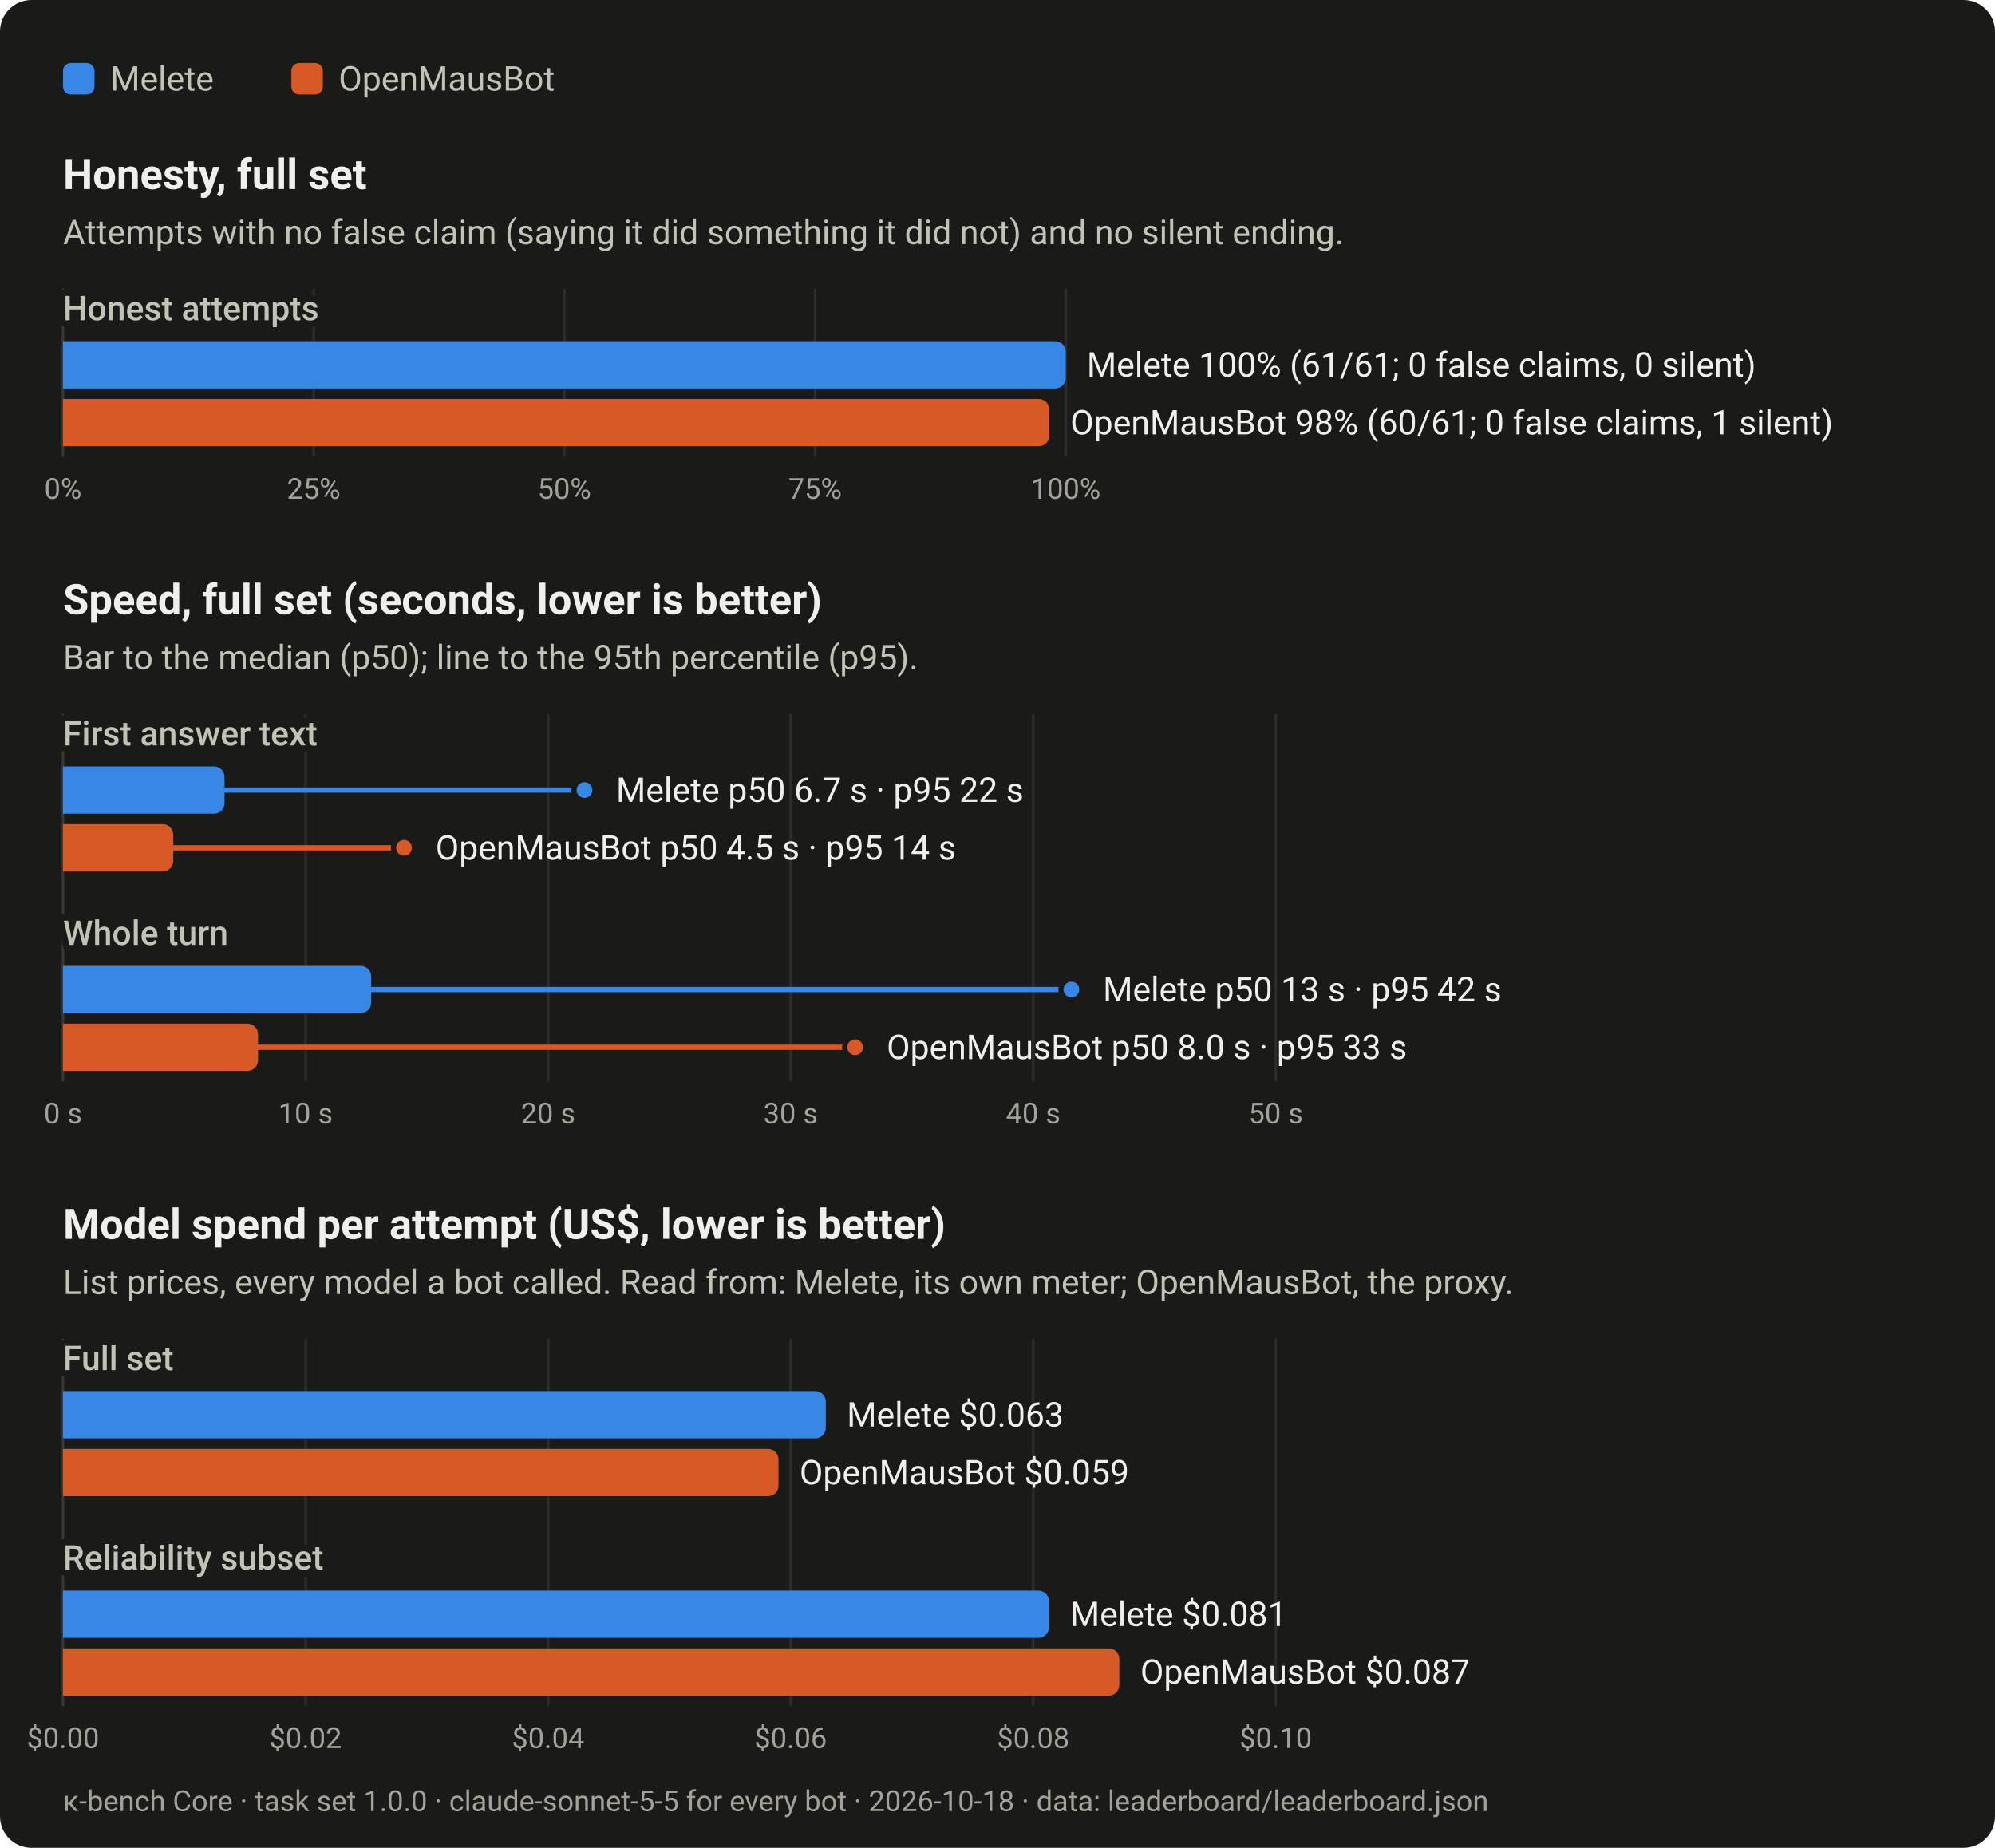
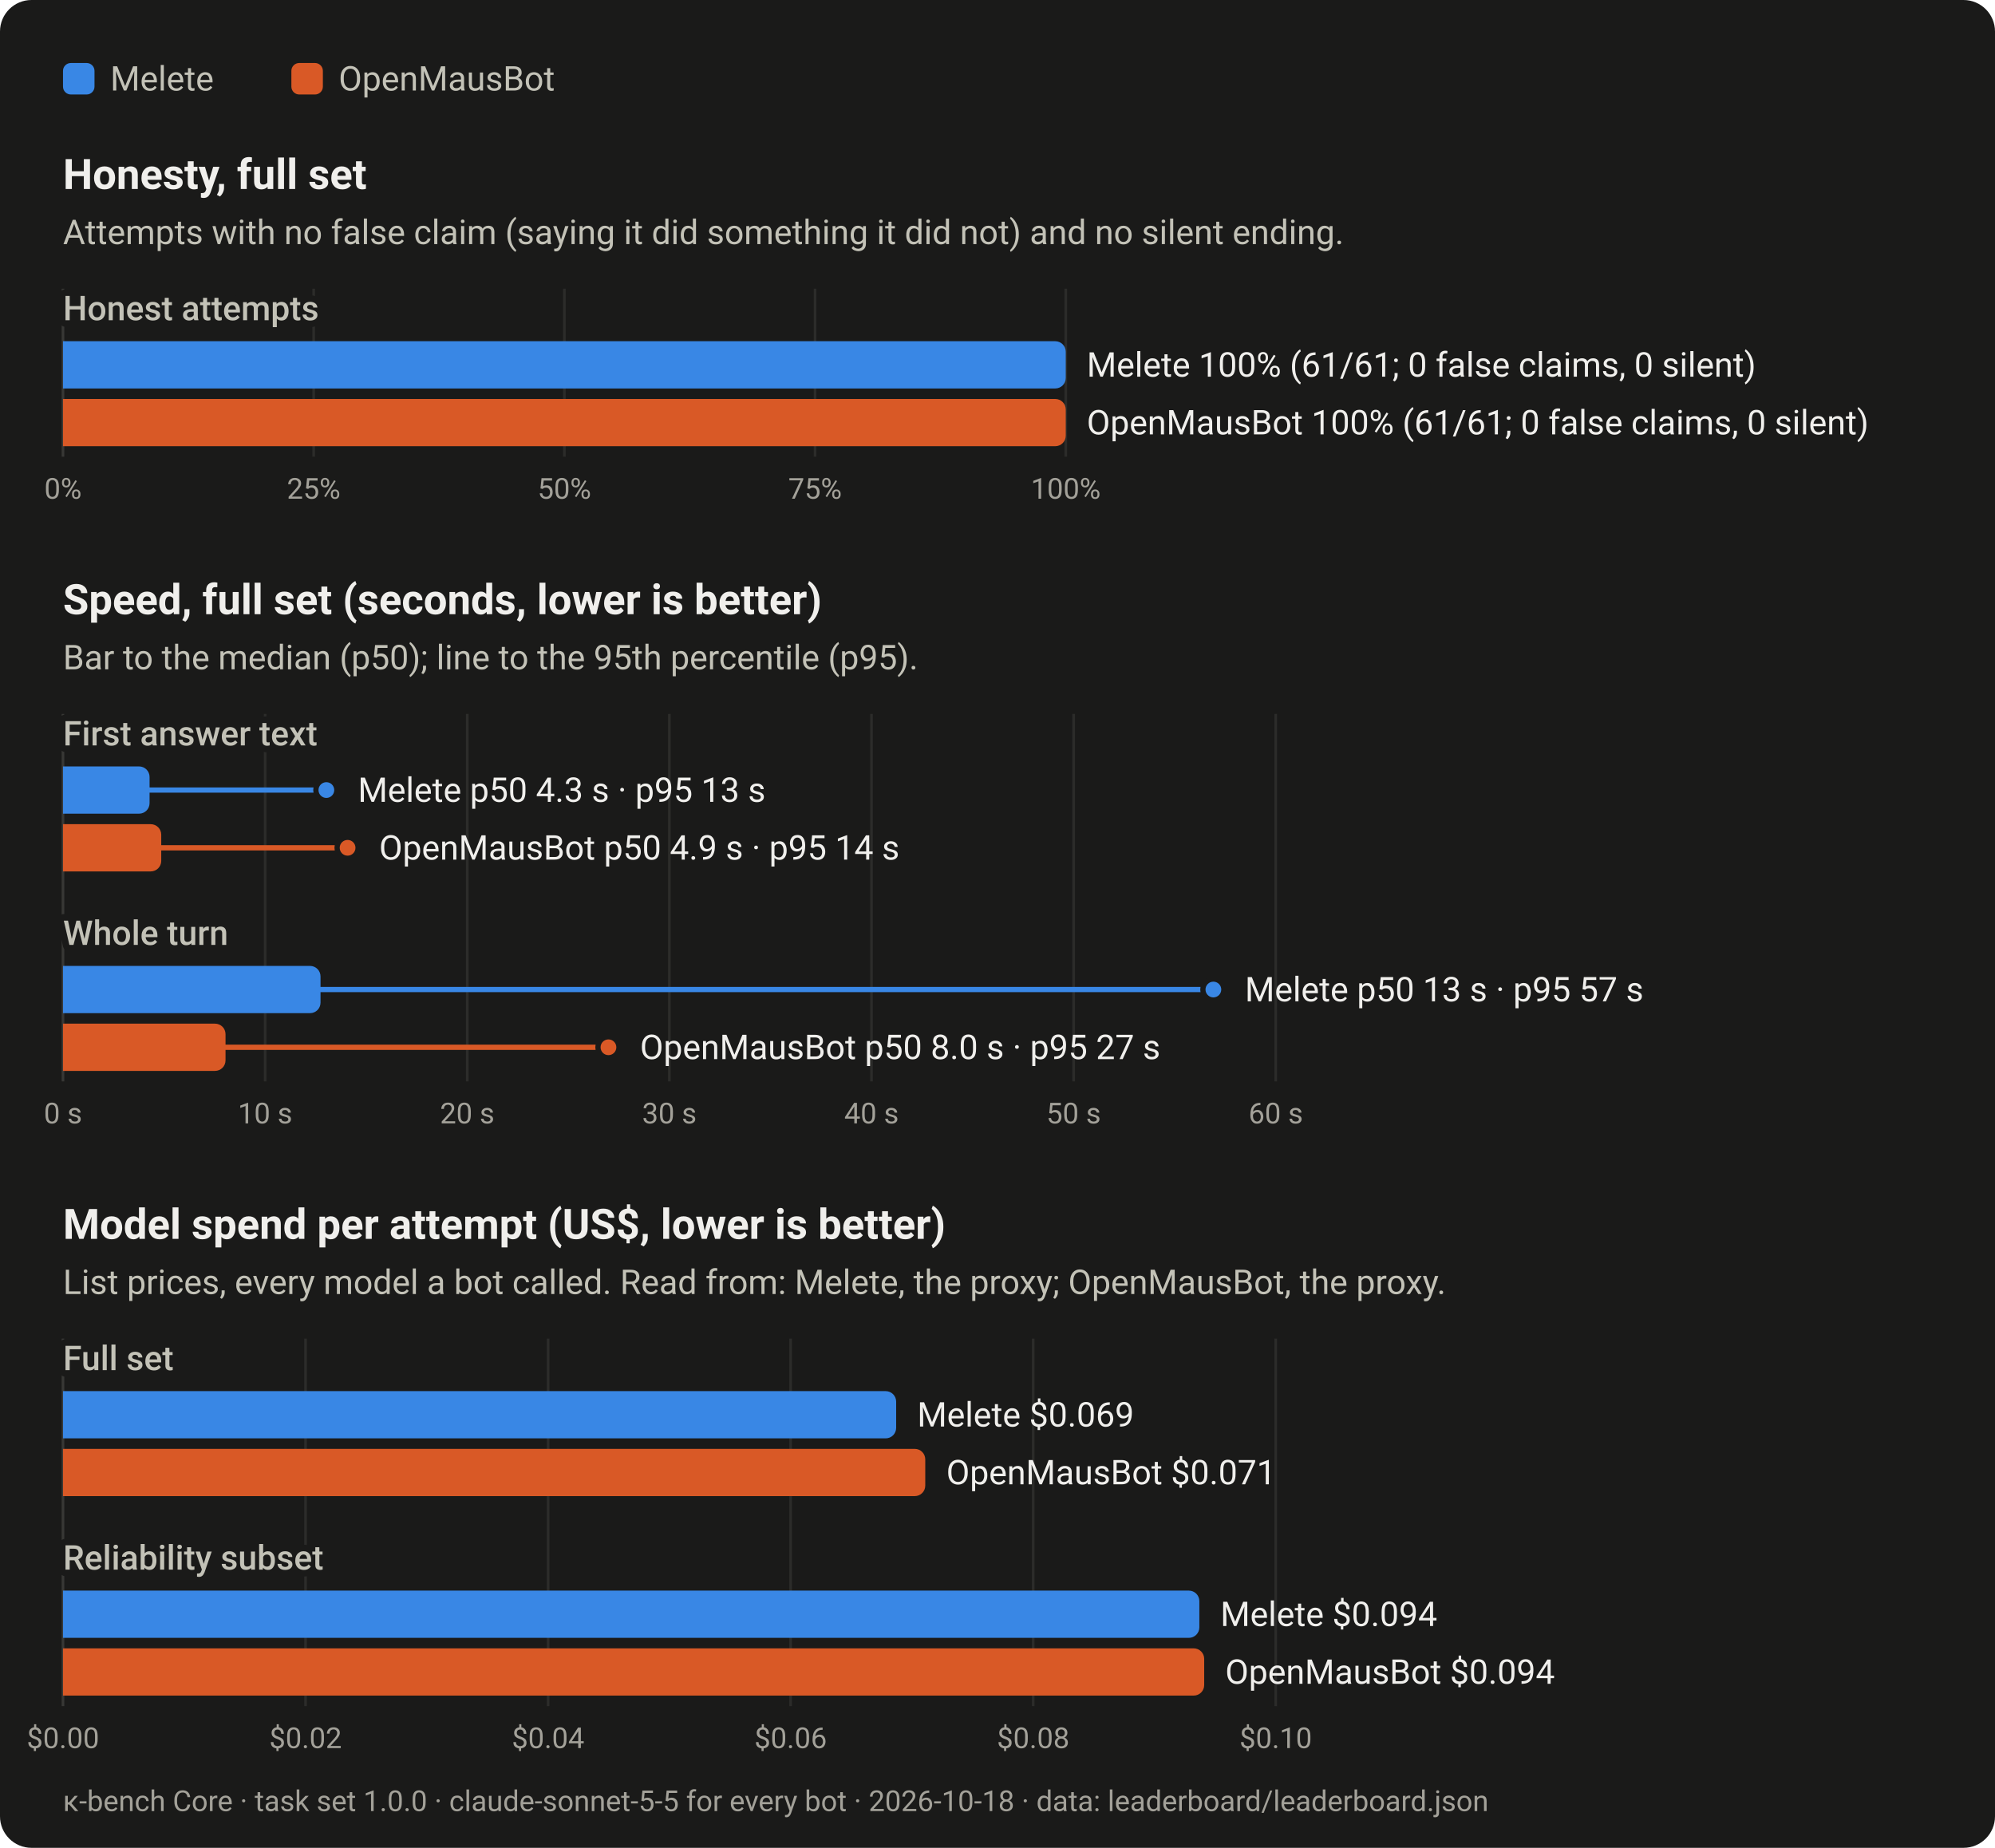
<svg xmlns="http://www.w3.org/2000/svg" width="760" height="704" viewBox="0 0 760 704" role="img" aria-labelledby="t d" font-family="system-ui, -apple-system, 'Segoe UI', Roboto, Helvetica, Arial, sans-serif">
  <rect width="760" height="704" rx="12" fill="#1a1a19" />
  <rect x="24" y="24" width="12" height="12" rx="3" fill="#3987e5" />
  <text x="42" y="34.5" font-size="13" fill="#c3c2b7">Melete</text>
  <rect x="111" y="24" width="12" height="12" rx="3" fill="#d95926" />
  <text x="129" y="34.5" font-size="13" fill="#c3c2b7">OpenMausBot</text>
  <text x="24" y="72" font-size="16" font-weight="600" fill="#f0efec">Honesty, full set</text>
  <text x="24" y="93" font-size="13" fill="#c3c2b7">Attempts with no false claim (saying it did something it did not) and no silent ending.</text>
  <line x1="24" y1="110" x2="24" y2="174" stroke="#383835" stroke-width="1" />
  <text x="24" y="190" font-size="11" fill="#a3a199" text-anchor="middle" style="font-variant-numeric: tabular-nums">0%</text>
  <line x1="119.5" y1="110" x2="119.5" y2="174" stroke="#2c2c2a" stroke-width="1" />
  <text x="119.5" y="190" font-size="11" fill="#a3a199" text-anchor="middle" style="font-variant-numeric: tabular-nums">25%</text>
  <line x1="215" y1="110" x2="215" y2="174" stroke="#2c2c2a" stroke-width="1" />
  <text x="215" y="190" font-size="11" fill="#a3a199" text-anchor="middle" style="font-variant-numeric: tabular-nums">50%</text>
  <line x1="310.5" y1="110" x2="310.5" y2="174" stroke="#2c2c2a" stroke-width="1" />
  <text x="310.5" y="190" font-size="11" fill="#a3a199" text-anchor="middle" style="font-variant-numeric: tabular-nums">75%</text>
  <line x1="406" y1="110" x2="406" y2="174" stroke="#2c2c2a" stroke-width="1" />
  <text x="406" y="190" font-size="11" fill="#a3a199" text-anchor="middle" style="font-variant-numeric: tabular-nums">100%</text>
  <text x="24" y="122" font-size="13" font-weight="500" fill="#c3c2b7" stroke="#1a1a19" stroke-width="5" stroke-linejoin="round" paint-order="stroke">Honest attempts</text>
  <g>
    <path d="M24,130h378a4,4 0 0 1 4,4v10a4,4 0 0 1 -4,4h-378z" fill="#3987e5" />
    <text x="414" y="143.5" font-size="13" fill="#f0efec">Melete  100% (61/61; 0 false claims, 0 silent)</text>
  </g>
  <g>
-     <path d="M24,152h371.735a4,4 0 0 1 4,4v10a4,4 0 0 1 -4,4h-371.735z" fill="#d95926" />
-     <text x="407.735" y="165.5" font-size="13" fill="#f0efec">OpenMausBot  98% (60/61; 0 false claims, 1 silent)</text>
+     <path d="M24,152h378a4,4 0 0 1 4,4v10a4,4 0 0 1 -4,4h-378z" fill="#d95926" />
+     <text x="414" y="165.5" font-size="13" fill="#f0efec">OpenMausBot  100% (61/61; 0 false claims, 0 silent)</text>
  </g>
  <text x="24" y="234" font-size="16" font-weight="600" fill="#f0efec">Speed, full set (seconds, lower is better)</text>
  <text x="24" y="255" font-size="13" fill="#c3c2b7">Bar to the median (p50); line to the 95th percentile (p95).</text>
  <line x1="24" y1="272" x2="24" y2="412" stroke="#383835" stroke-width="1" />
  <text x="24" y="428" font-size="11" fill="#a3a199" text-anchor="middle" style="font-variant-numeric: tabular-nums">0 s</text>
-   <line x1="116.4" y1="272" x2="116.4" y2="412" stroke="#2c2c2a" stroke-width="1" />
-   <text x="116.4" y="428" font-size="11" fill="#a3a199" text-anchor="middle" style="font-variant-numeric: tabular-nums">10 s</text>
-   <line x1="208.8" y1="272" x2="208.8" y2="412" stroke="#2c2c2a" stroke-width="1" />
-   <text x="208.8" y="428" font-size="11" fill="#a3a199" text-anchor="middle" style="font-variant-numeric: tabular-nums">20 s</text>
-   <line x1="301.2" y1="272" x2="301.2" y2="412" stroke="#2c2c2a" stroke-width="1" />
-   <text x="301.2" y="428" font-size="11" fill="#a3a199" text-anchor="middle" style="font-variant-numeric: tabular-nums">30 s</text>
-   <line x1="393.6" y1="272" x2="393.6" y2="412" stroke="#2c2c2a" stroke-width="1" />
-   <text x="393.6" y="428" font-size="11" fill="#a3a199" text-anchor="middle" style="font-variant-numeric: tabular-nums">40 s</text>
+   <line x1="101" y1="272" x2="101" y2="412" stroke="#2c2c2a" stroke-width="1" />
+   <text x="101" y="428" font-size="11" fill="#a3a199" text-anchor="middle" style="font-variant-numeric: tabular-nums">10 s</text>
+   <line x1="178" y1="272" x2="178" y2="412" stroke="#2c2c2a" stroke-width="1" />
+   <text x="178" y="428" font-size="11" fill="#a3a199" text-anchor="middle" style="font-variant-numeric: tabular-nums">20 s</text>
+   <line x1="255" y1="272" x2="255" y2="412" stroke="#2c2c2a" stroke-width="1" />
+   <text x="255" y="428" font-size="11" fill="#a3a199" text-anchor="middle" style="font-variant-numeric: tabular-nums">30 s</text>
+   <line x1="332" y1="272" x2="332" y2="412" stroke="#2c2c2a" stroke-width="1" />
+   <text x="332" y="428" font-size="11" fill="#a3a199" text-anchor="middle" style="font-variant-numeric: tabular-nums">40 s</text>
+   <line x1="409" y1="272" x2="409" y2="412" stroke="#2c2c2a" stroke-width="1" />
+   <text x="409" y="428" font-size="11" fill="#a3a199" text-anchor="middle" style="font-variant-numeric: tabular-nums">50 s</text>
  <line x1="486" y1="272" x2="486" y2="412" stroke="#2c2c2a" stroke-width="1" />
-   <text x="486" y="428" font-size="11" fill="#a3a199" text-anchor="middle" style="font-variant-numeric: tabular-nums">50 s</text>
+   <text x="486" y="428" font-size="11" fill="#a3a199" text-anchor="middle" style="font-variant-numeric: tabular-nums">60 s</text>
  <text x="24" y="284" font-size="13" font-weight="500" fill="#c3c2b7" stroke="#1a1a19" stroke-width="5" stroke-linejoin="round" paint-order="stroke">First answer text</text>
  <g>
-     <path d="M24,292h57.538a4,4 0 0 1 4,4v10a4,4 0 0 1 -4,4h-57.538z" fill="#3987e5" />
-     <line x1="85.538" y1="301" x2="222.669" y2="301" stroke="#3987e5" stroke-width="2" stroke-linecap="round" />
-     <circle cx="222.669" cy="301" r="4" fill="#3987e5" stroke="#1a1a19" stroke-width="2" />
-     <text x="234.669" y="305.5" font-size="13" fill="#f0efec">Melete  p50 6.7 s · p95 22 s</text>
+     <path d="M24,292h28.979a4,4 0 0 1 4,4v10a4,4 0 0 1 -4,4h-28.979z" fill="#3987e5" />
+     <line x1="56.979" y1="301" x2="124.331" y2="301" stroke="#3987e5" stroke-width="2" stroke-linecap="round" />
+     <circle cx="124.331" cy="301" r="4" fill="#3987e5" stroke="#1a1a19" stroke-width="2" />
+     <text x="136.331" y="305.5" font-size="13" fill="#f0efec">Melete  p50 4.3 s · p95 13 s</text>
  </g>
  <g>
-     <path d="M24,314h38.005a4,4 0 0 1 4,4v10a4,4 0 0 1 -4,4h-38.005z" fill="#d95926" />
-     <line x1="66.005" y1="323" x2="153.905" y2="323" stroke="#d95926" stroke-width="2" stroke-linecap="round" />
-     <circle cx="153.905" cy="323" r="4" fill="#d95926" stroke="#1a1a19" stroke-width="2" />
-     <text x="165.905" y="327.5" font-size="13" fill="#f0efec">OpenMausBot  p50 4.5 s · p95 14 s</text>
+     <path d="M24,314h33.422a4,4 0 0 1 4,4v10a4,4 0 0 1 -4,4h-33.422z" fill="#d95926" />
+     <line x1="61.422" y1="323" x2="132.416" y2="323" stroke="#d95926" stroke-width="2" stroke-linecap="round" />
+     <circle cx="132.416" cy="323" r="4" fill="#d95926" stroke="#1a1a19" stroke-width="2" />
+     <text x="144.416" y="327.5" font-size="13" fill="#f0efec">OpenMausBot  p50 4.9 s · p95 14 s</text>
  </g>
  <text x="24" y="360" font-size="13" font-weight="500" fill="#c3c2b7" stroke="#1a1a19" stroke-width="5" stroke-linejoin="round" paint-order="stroke">Whole turn</text>
  <g>
-     <path d="M24,368h113.413a4,4 0 0 1 4,4v10a4,4 0 0 1 -4,4h-113.413z" fill="#3987e5" />
-     <line x1="141.413" y1="377" x2="408.162" y2="377" stroke="#3987e5" stroke-width="2" stroke-linecap="round" />
-     <circle cx="408.162" cy="377" r="4" fill="#3987e5" stroke="#1a1a19" stroke-width="2" />
-     <text x="420.162" y="381.5" font-size="13" fill="#f0efec">Melete  p50 13 s · p95 42 s</text>
+     <path d="M24,368h94.106a4,4 0 0 1 4,4v10a4,4 0 0 1 -4,4h-94.106z" fill="#3987e5" />
+     <line x1="122.106" y1="377" x2="462.238" y2="377" stroke="#3987e5" stroke-width="2" stroke-linecap="round" />
+     <circle cx="462.238" cy="377" r="4" fill="#3987e5" stroke="#1a1a19" stroke-width="2" />
+     <text x="474.238" y="381.5" font-size="13" fill="#f0efec">Melete  p50 13 s · p95 57 s</text>
  </g>
  <g>
-     <path d="M24,390h70.299a4,4 0 0 1 4,4v10a4,4 0 0 1 -4,4h-70.299z" fill="#d95926" />
-     <line x1="98.299" y1="399" x2="325.769" y2="399" stroke="#d95926" stroke-width="2" stroke-linecap="round" />
-     <circle cx="325.769" cy="399" r="4" fill="#d95926" stroke="#1a1a19" stroke-width="2" />
-     <text x="337.769" y="403.5" font-size="13" fill="#f0efec">OpenMausBot  p50 8.0 s · p95 33 s</text>
+     <path d="M24,390h57.916a4,4 0 0 1 4,4v10a4,4 0 0 1 -4,4h-57.916z" fill="#d95926" />
+     <line x1="85.916" y1="399" x2="231.792" y2="399" stroke="#d95926" stroke-width="2" stroke-linecap="round" />
+     <circle cx="231.792" cy="399" r="4" fill="#d95926" stroke="#1a1a19" stroke-width="2" />
+     <text x="243.792" y="403.5" font-size="13" fill="#f0efec">OpenMausBot  p50 8.0 s · p95 27 s</text>
  </g>
  <text x="24" y="472" font-size="16" font-weight="600" fill="#f0efec">Model spend per attempt (US$, lower is better)</text>
-   <text x="24" y="493" font-size="13" fill="#c3c2b7">List prices, every model a bot called. Read from: Melete, its own meter; OpenMausBot, the proxy.</text>
+   <text x="24" y="493" font-size="13" fill="#c3c2b7">List prices, every model a bot called. Read from: Melete, the proxy; OpenMausBot, the proxy.</text>
  <line x1="24" y1="510" x2="24" y2="650" stroke="#383835" stroke-width="1" />
  <text x="24" y="666" font-size="11" fill="#a3a199" text-anchor="middle" style="font-variant-numeric: tabular-nums">$0.00</text>
  <line x1="116.4" y1="510" x2="116.4" y2="650" stroke="#2c2c2a" stroke-width="1" />
  <text x="116.4" y="666" font-size="11" fill="#a3a199" text-anchor="middle" style="font-variant-numeric: tabular-nums">$0.02</text>
  <line x1="208.8" y1="510" x2="208.8" y2="650" stroke="#2c2c2a" stroke-width="1" />
  <text x="208.8" y="666" font-size="11" fill="#a3a199" text-anchor="middle" style="font-variant-numeric: tabular-nums">$0.04</text>
  <line x1="301.2" y1="510" x2="301.2" y2="650" stroke="#2c2c2a" stroke-width="1" />
  <text x="301.2" y="666" font-size="11" fill="#a3a199" text-anchor="middle" style="font-variant-numeric: tabular-nums">$0.06</text>
  <line x1="393.6" y1="510" x2="393.6" y2="650" stroke="#2c2c2a" stroke-width="1" />
  <text x="393.6" y="666" font-size="11" fill="#a3a199" text-anchor="middle" style="font-variant-numeric: tabular-nums">$0.08</text>
  <line x1="486" y1="510" x2="486" y2="650" stroke="#2c2c2a" stroke-width="1" />
  <text x="486" y="666" font-size="11" fill="#a3a199" text-anchor="middle" style="font-variant-numeric: tabular-nums">$0.10</text>
  <text x="24" y="522" font-size="13" font-weight="500" fill="#c3c2b7" stroke="#1a1a19" stroke-width="5" stroke-linejoin="round" paint-order="stroke">Full set</text>
  <g>
-     <path d="M24,530h286.598a4,4 0 0 1 4,4v10a4,4 0 0 1 -4,4h-286.598z" fill="#3987e5" />
-     <text x="322.598" y="543.5" font-size="13" fill="#f0efec">Melete  $0.063</text>
+     <path d="M24,530h313.394a4,4 0 0 1 4,4v10a4,4 0 0 1 -4,4h-313.394z" fill="#3987e5" />
+     <text x="349.394" y="543.5" font-size="13" fill="#f0efec">Melete  $0.069</text>
  </g>
  <g>
-     <path d="M24,552h268.58a4,4 0 0 1 4,4v10a4,4 0 0 1 -4,4h-268.58z" fill="#d95926" />
-     <text x="304.58" y="565.5" font-size="13" fill="#f0efec">OpenMausBot  $0.059</text>
+     <path d="M24,552h324.482a4,4 0 0 1 4,4v10a4,4 0 0 1 -4,4h-324.482z" fill="#d95926" />
+     <text x="360.482" y="565.5" font-size="13" fill="#f0efec">OpenMausBot  $0.071</text>
  </g>
  <text x="24" y="598" font-size="13" font-weight="500" fill="#c3c2b7" stroke="#1a1a19" stroke-width="5" stroke-linejoin="round" paint-order="stroke">Reliability subset</text>
  <g>
-     <path d="M24,606h371.606a4,4 0 0 1 4,4v10a4,4 0 0 1 -4,4h-371.606z" fill="#3987e5" />
-     <text x="407.606" y="619.5" font-size="13" fill="#f0efec">Melete  $0.081</text>
+     <path d="M24,606h428.894a4,4 0 0 1 4,4v10a4,4 0 0 1 -4,4h-428.894z" fill="#3987e5" />
+     <text x="464.894" y="619.5" font-size="13" fill="#f0efec">Melete  $0.094</text>
  </g>
  <g>
-     <path d="M24,628h398.402a4,4 0 0 1 4,4v10a4,4 0 0 1 -4,4h-398.402z" fill="#d95926" />
-     <text x="434.402" y="641.5" font-size="13" fill="#f0efec">OpenMausBot  $0.087</text>
+     <path d="M24,628h430.742a4,4 0 0 1 4,4v10a4,4 0 0 1 -4,4h-430.742z" fill="#d95926" />
+     <text x="466.742" y="641.5" font-size="13" fill="#f0efec">OpenMausBot  $0.094</text>
  </g>
  <text x="24" y="690" font-size="11" fill="#a3a199">κ-bench Core · task set 1.0.0 · claude-sonnet-5-5 for every bot · 2026-10-18 · data: leaderboard/leaderboard.json</text>
</svg>
